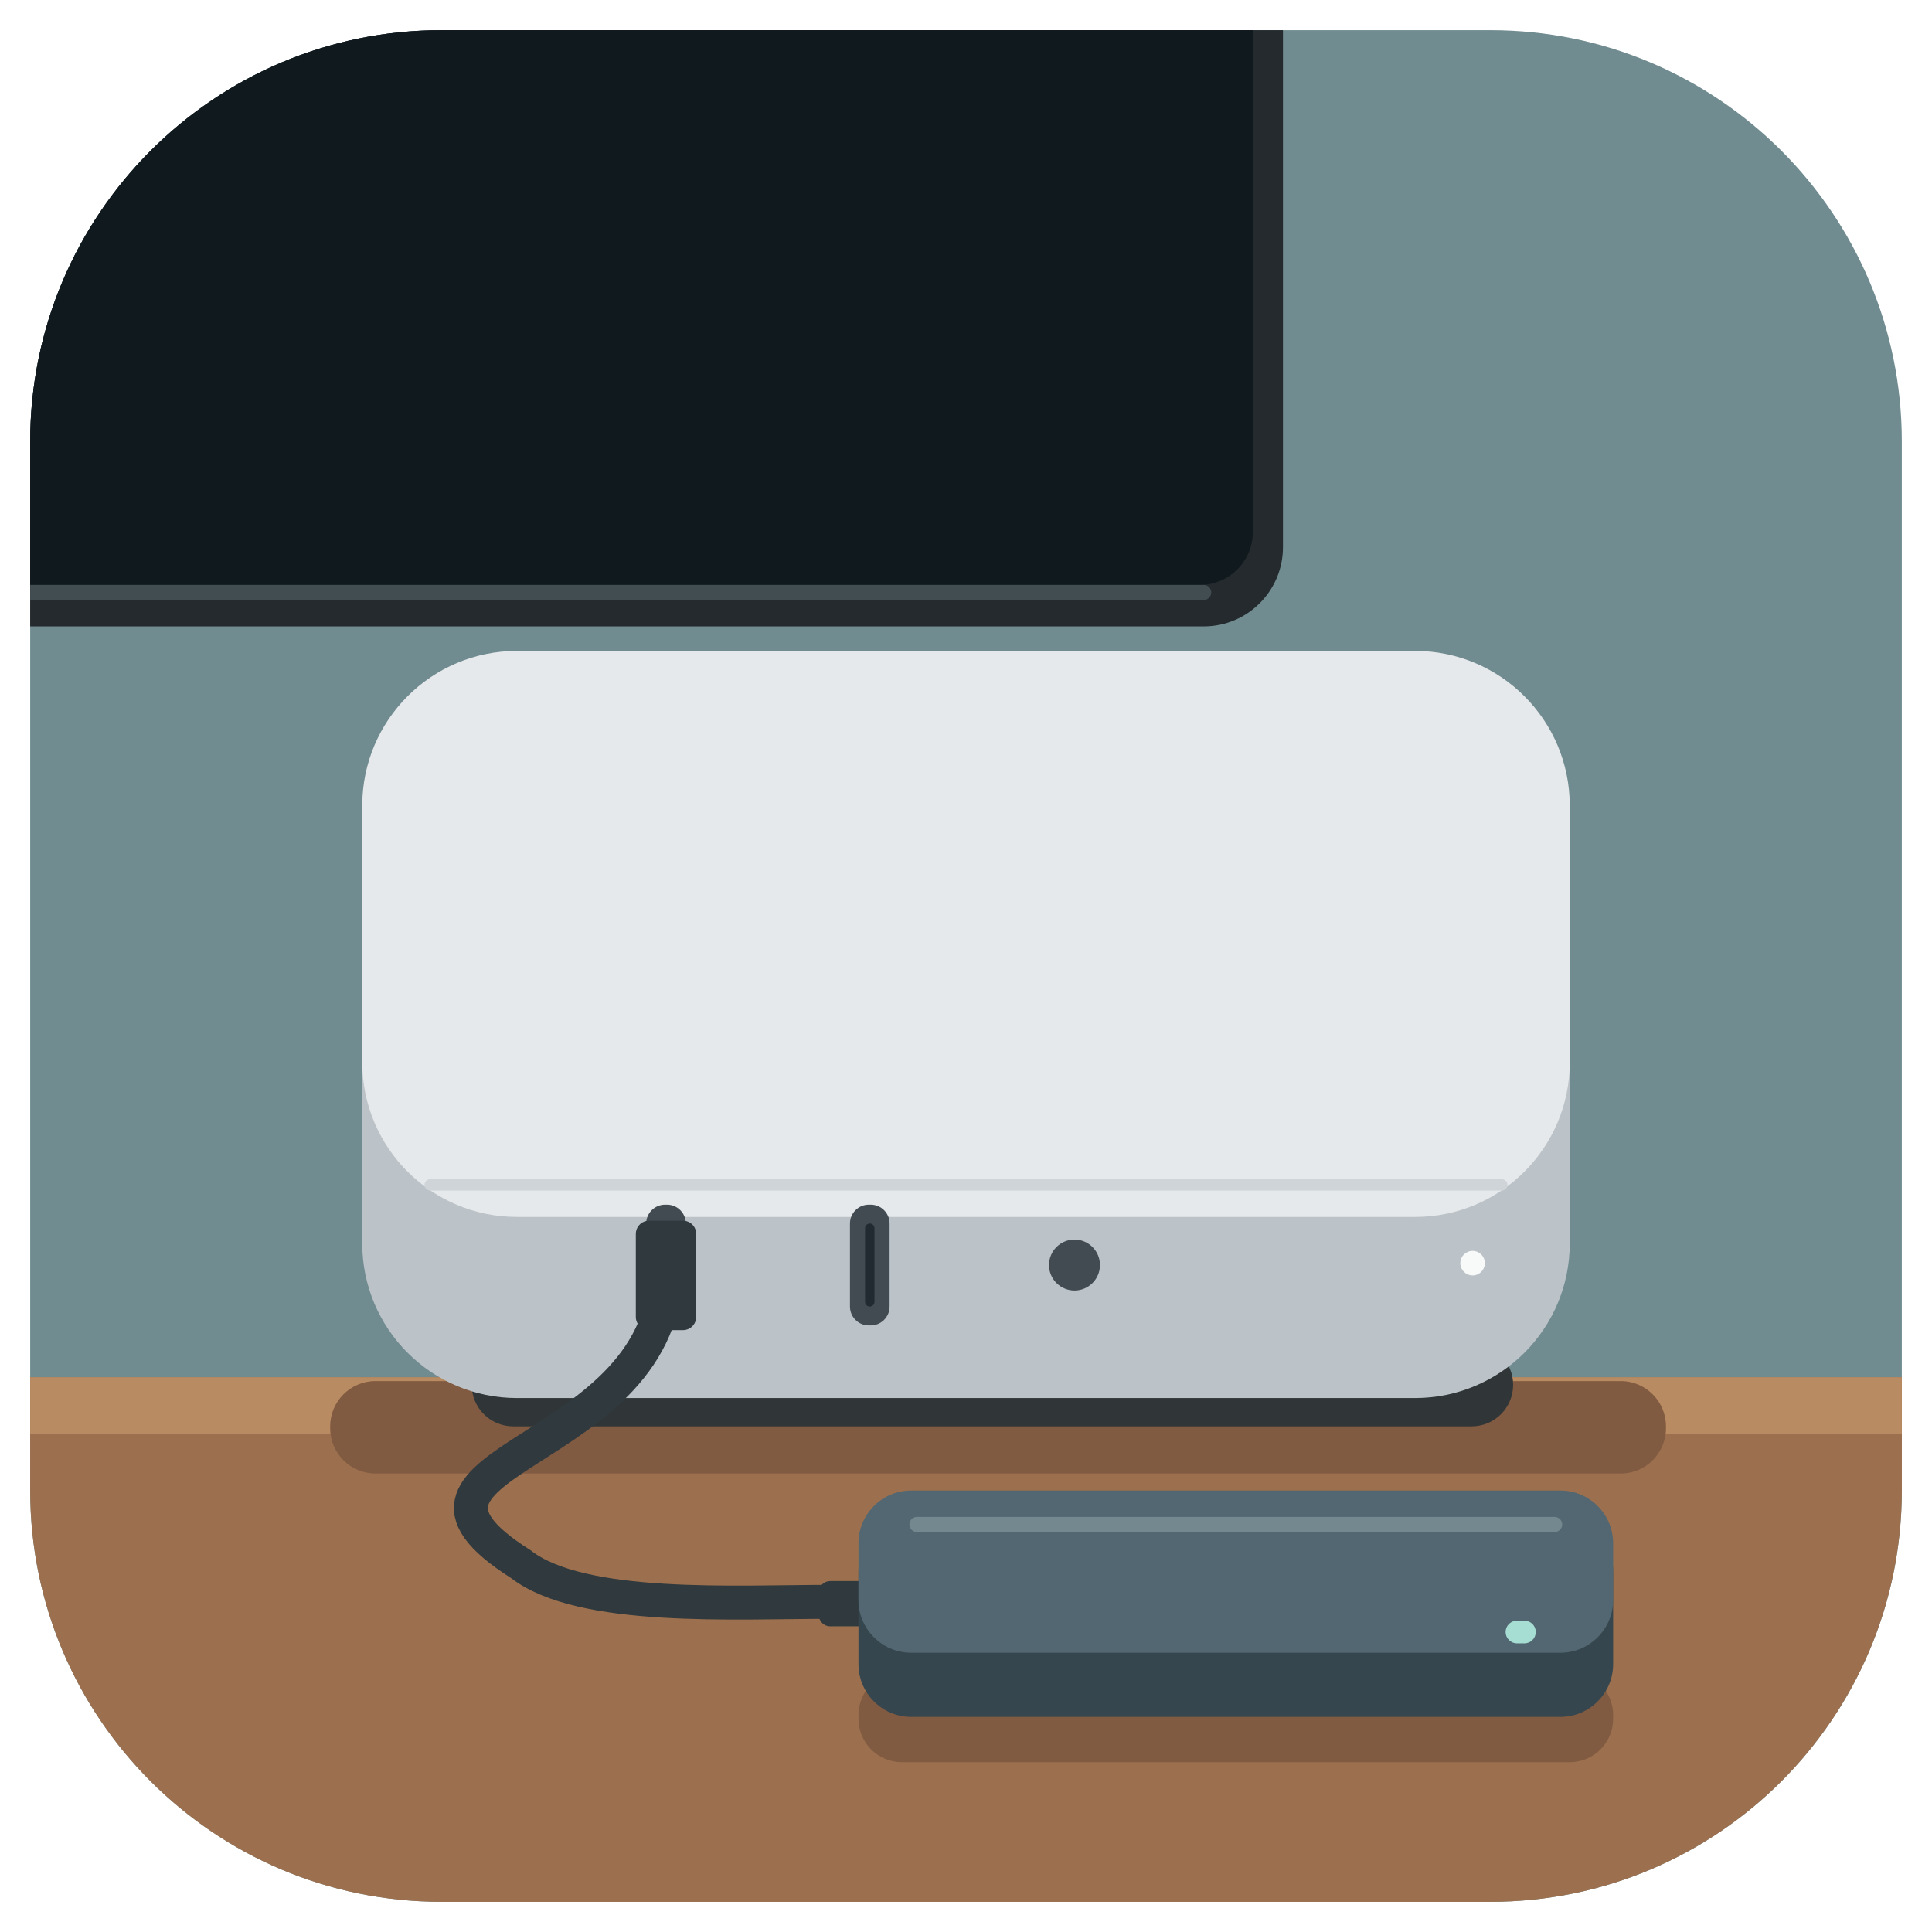
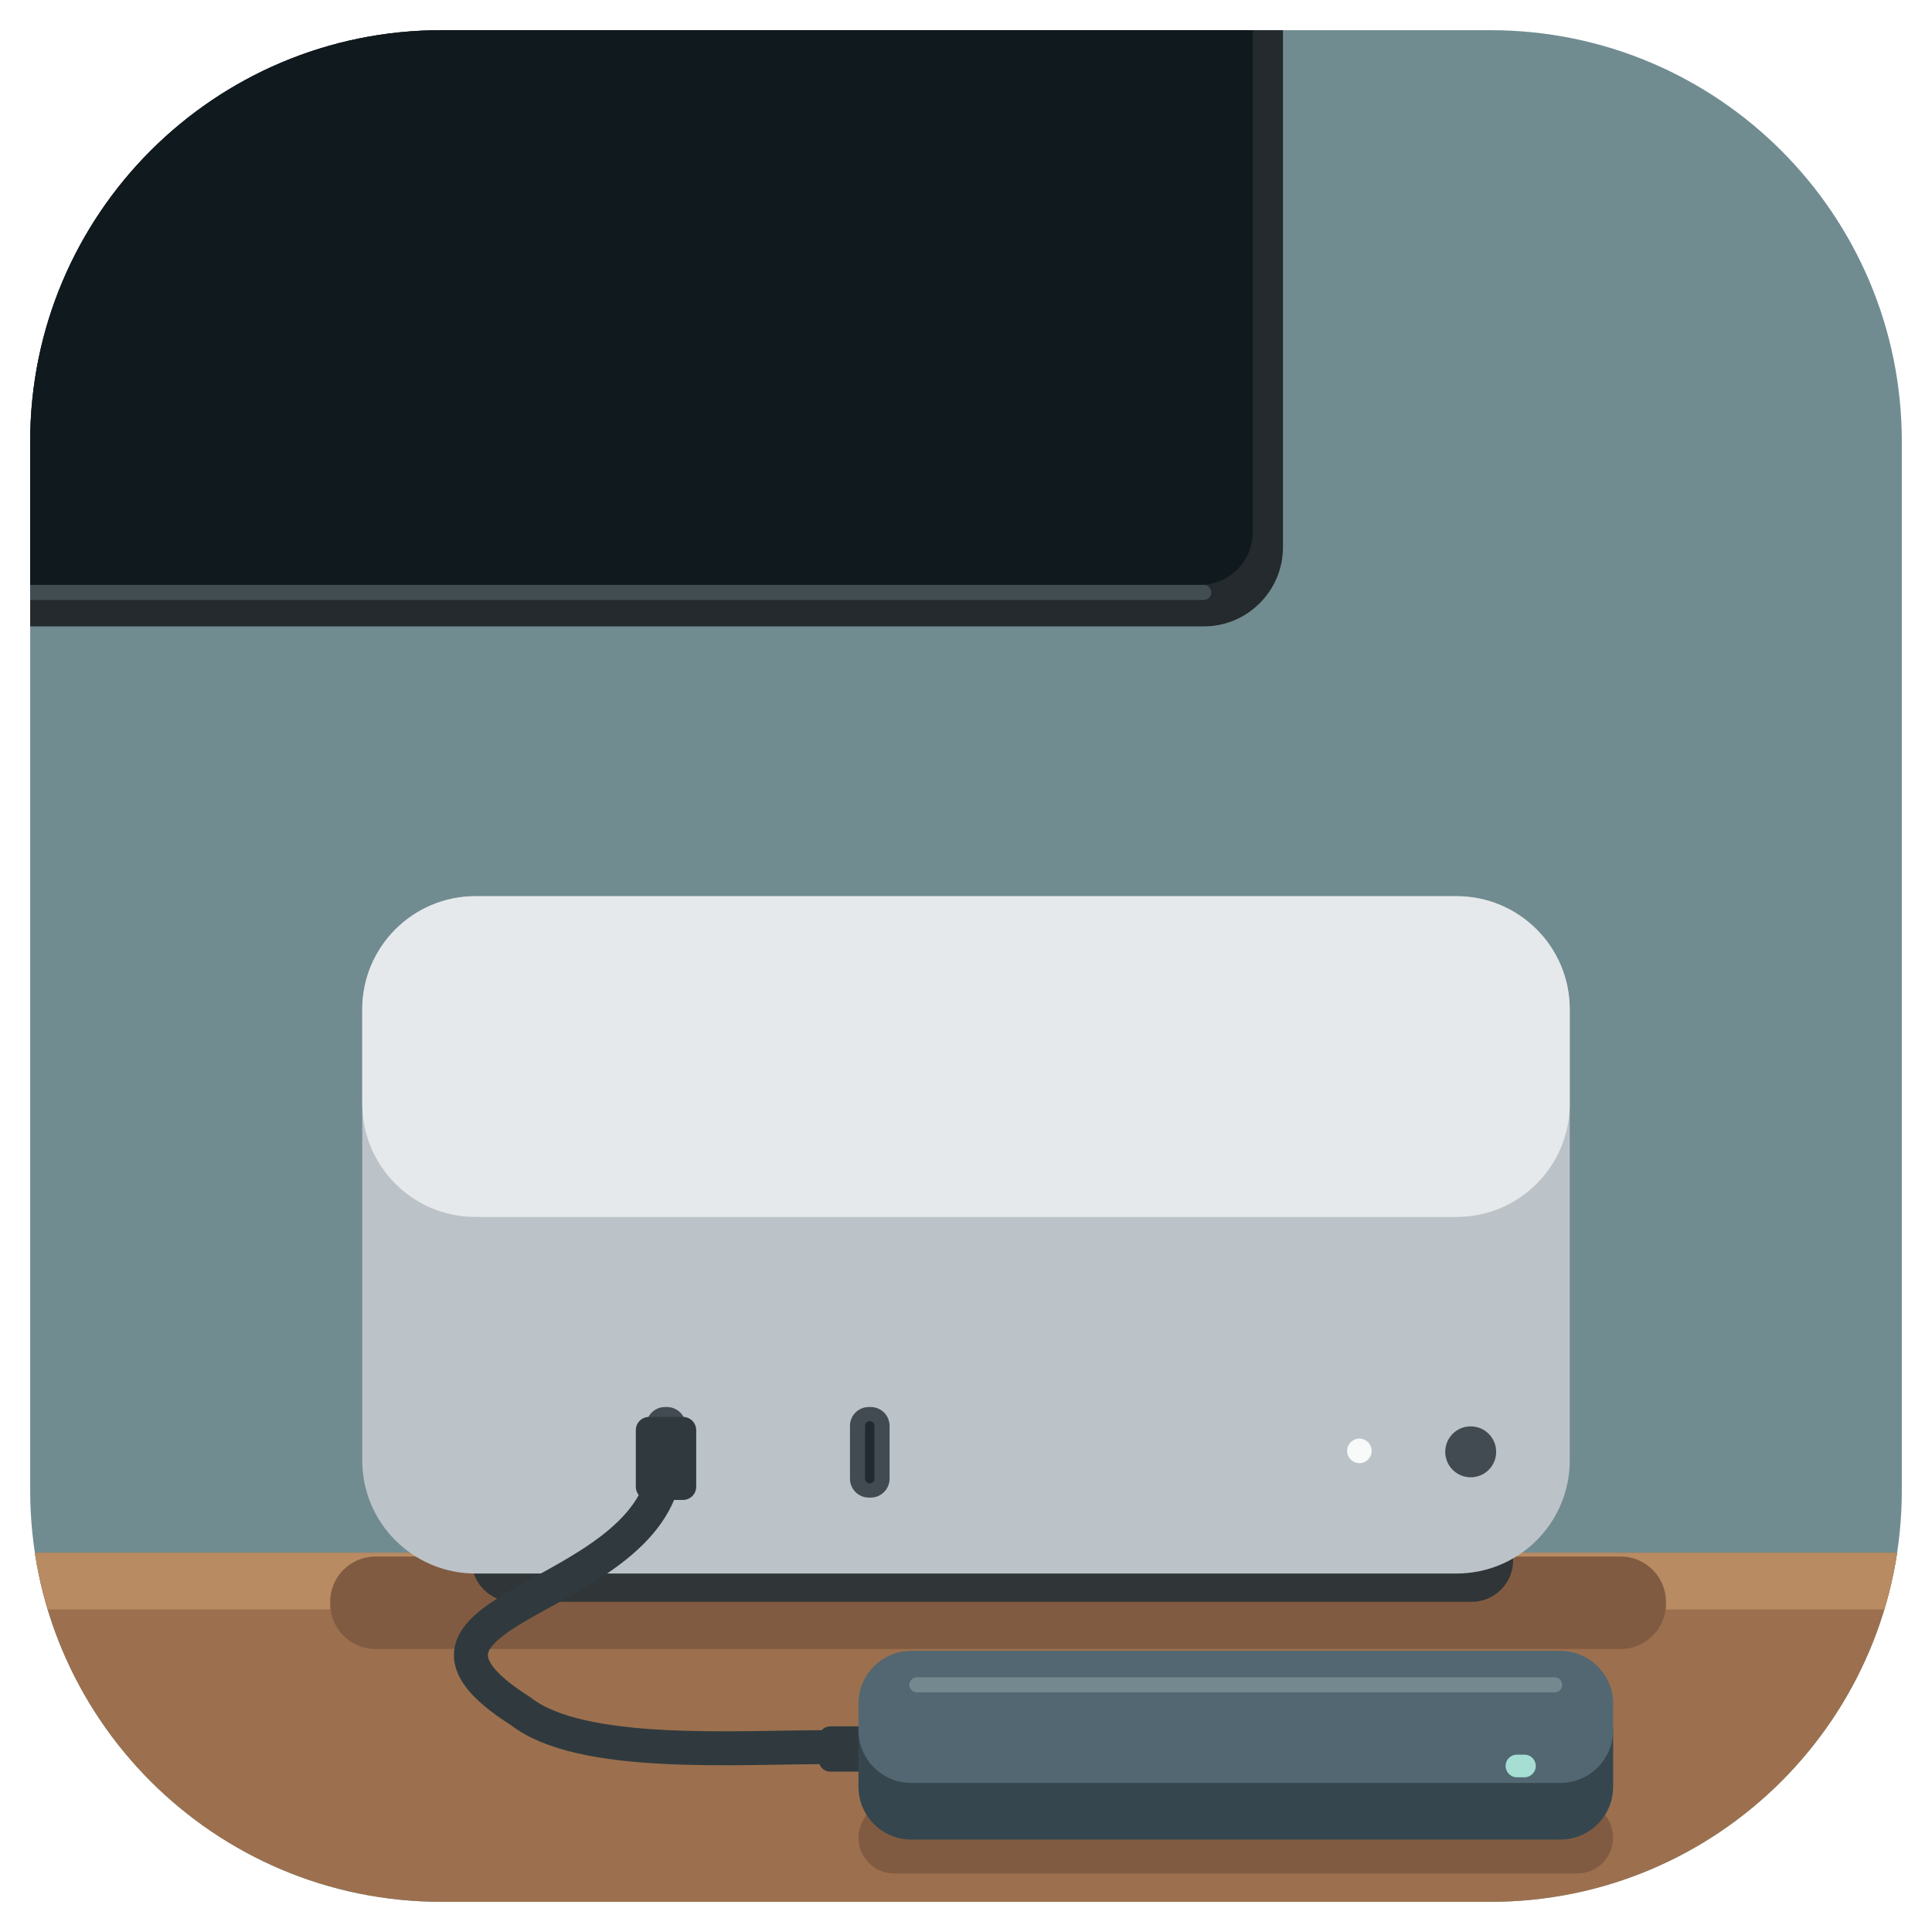
<svg xmlns="http://www.w3.org/2000/svg" width="1024" height="1024" viewBox="0 0 1024 1024" role="img" aria-labelledby="title desc">
  <defs>
    <clipPath id="tile">
      <rect x="16" y="16" width="992" height="992" rx="218" />
    </clipPath>
  </defs>
  <g clip-path="url(#tile)">
    <rect x="16" y="16" width="992" height="992" fill="#718c91" />
    <rect x="-160" y="-130" width="840" height="462" rx="42" fill="#242a2d" />
    <rect x="-144" y="-114" width="808" height="424" rx="28" fill="#10191e" />
    <rect x="-100" y="310" width="742" height="8" rx="4" fill="#424d52" />
-     <rect x="16" y="730" width="992" height="278" fill="#9c704e" />
-     <rect x="16" y="730" width="992" height="30" fill="#b88b62" />
-     <rect x="175" y="732" width="708" height="49" rx="24" fill="#815b41" />
-     <rect x="250" y="712" width="552" height="44" rx="22" fill="#303638" />
-     <rect x="192" y="455" width="640" height="286" rx="82" fill="#bcc3c8" />
-     <rect x="192" y="345" width="640" height="300" rx="82" fill="#e6e9eb" />
-     <rect x="225" y="625" width="574" height="6" rx="3" fill="#ced4d8" />
+     <rect x="16" y="823" width="992" height="185" fill="#9c704e" />
+     <rect x="16" y="823" width="992" height="30" fill="#b88b62" />
+     <rect x="175" y="825" width="708" height="49" rx="24" fill="#815b41" />
+     <rect x="250" y="805" width="552" height="44" rx="22" fill="#303638" />
+     <rect x="192" y="475" width="640" height="359" rx="60" fill="#bcc3c8" />
+     <rect x="192" y="475" width="640" height="170" rx="60" fill="#e6e9eb" />
    <g fill="#424b52">
-       <rect x="342.5" y="638.5" width="21" height="64" rx="10" />
-       <rect x="450.5" y="638.5" width="21" height="64" rx="10" />
-       <circle cx="569.5" cy="670.5" r="13.5" />
+       <rect x="342.5" y="745.75" width="21" height="48" rx="10" />
+       <rect x="450.5" y="745.75" width="21" height="48" rx="10" />
+       <circle cx="779.5" cy="769.5" r="13.5" />
    </g>
    <g fill="#202a30">
-       <rect x="350.5" y="648.5" width="5" height="44" rx="2.5" />
-       <rect x="458.5" y="648.5" width="5" height="44" rx="2.5" />
+       <rect x="350.5" y="753.25" width="5" height="33" rx="2.5" />
+       <rect x="458.5" y="753.25" width="5" height="33" rx="2.5" />
    </g>
-     <circle cx="780.5" cy="669.5" r="6.5" fill="#f7faf8" />
-     <path d="M353 670 C355 774 186 772 276 829 C308 854 390 849 440 849" fill="none" stroke="#303a3e" stroke-width="18" stroke-linecap="round" />
-     <rect x="337" y="647" width="32" height="58" rx="7" fill="#303a3e" />
-     <rect x="434" y="838" width="36" height="24" rx="6" fill="#303a3e" />
-     <rect x="455" y="886" width="400" height="48" rx="23" fill="#815b41" />
-     <rect x="455" y="805" width="400" height="105" rx="28" fill="#35464e" />
-     <rect x="455" y="790" width="400" height="86" rx="28" fill="#526771" />
-     <rect x="482" y="804" width="346" height="8" rx="4" fill="#748890" />
-     <rect x="798" y="859" width="16" height="12" rx="6" fill="#a7ded4" />
+     <circle cx="720.5" cy="769" r="6.5" fill="#f7faf8" />
+     <path d="M353 770 C355 850 186 850 276 907 C308 932 390 926 440 926" fill="none" stroke="#303a3e" stroke-width="18" stroke-linecap="round" />
+     <rect x="337" y="751" width="32" height="44" rx="7" fill="#303a3e" />
+     <rect x="434" y="915" width="36" height="24" rx="6" fill="#303a3e" />
+     <rect x="455" y="955" width="400" height="38" rx="19" fill="#815b41" />
+     <rect x="455" y="890" width="400" height="85" rx="28" fill="#35464e" />
+     <rect x="455" y="875" width="400" height="70" rx="28" fill="#526771" />
+     <rect x="482" y="889" width="346" height="8" rx="4" fill="#748890" />
+     <rect x="798" y="930" width="16" height="12" rx="6" fill="#a7ded4" />
  </g>
</svg>
